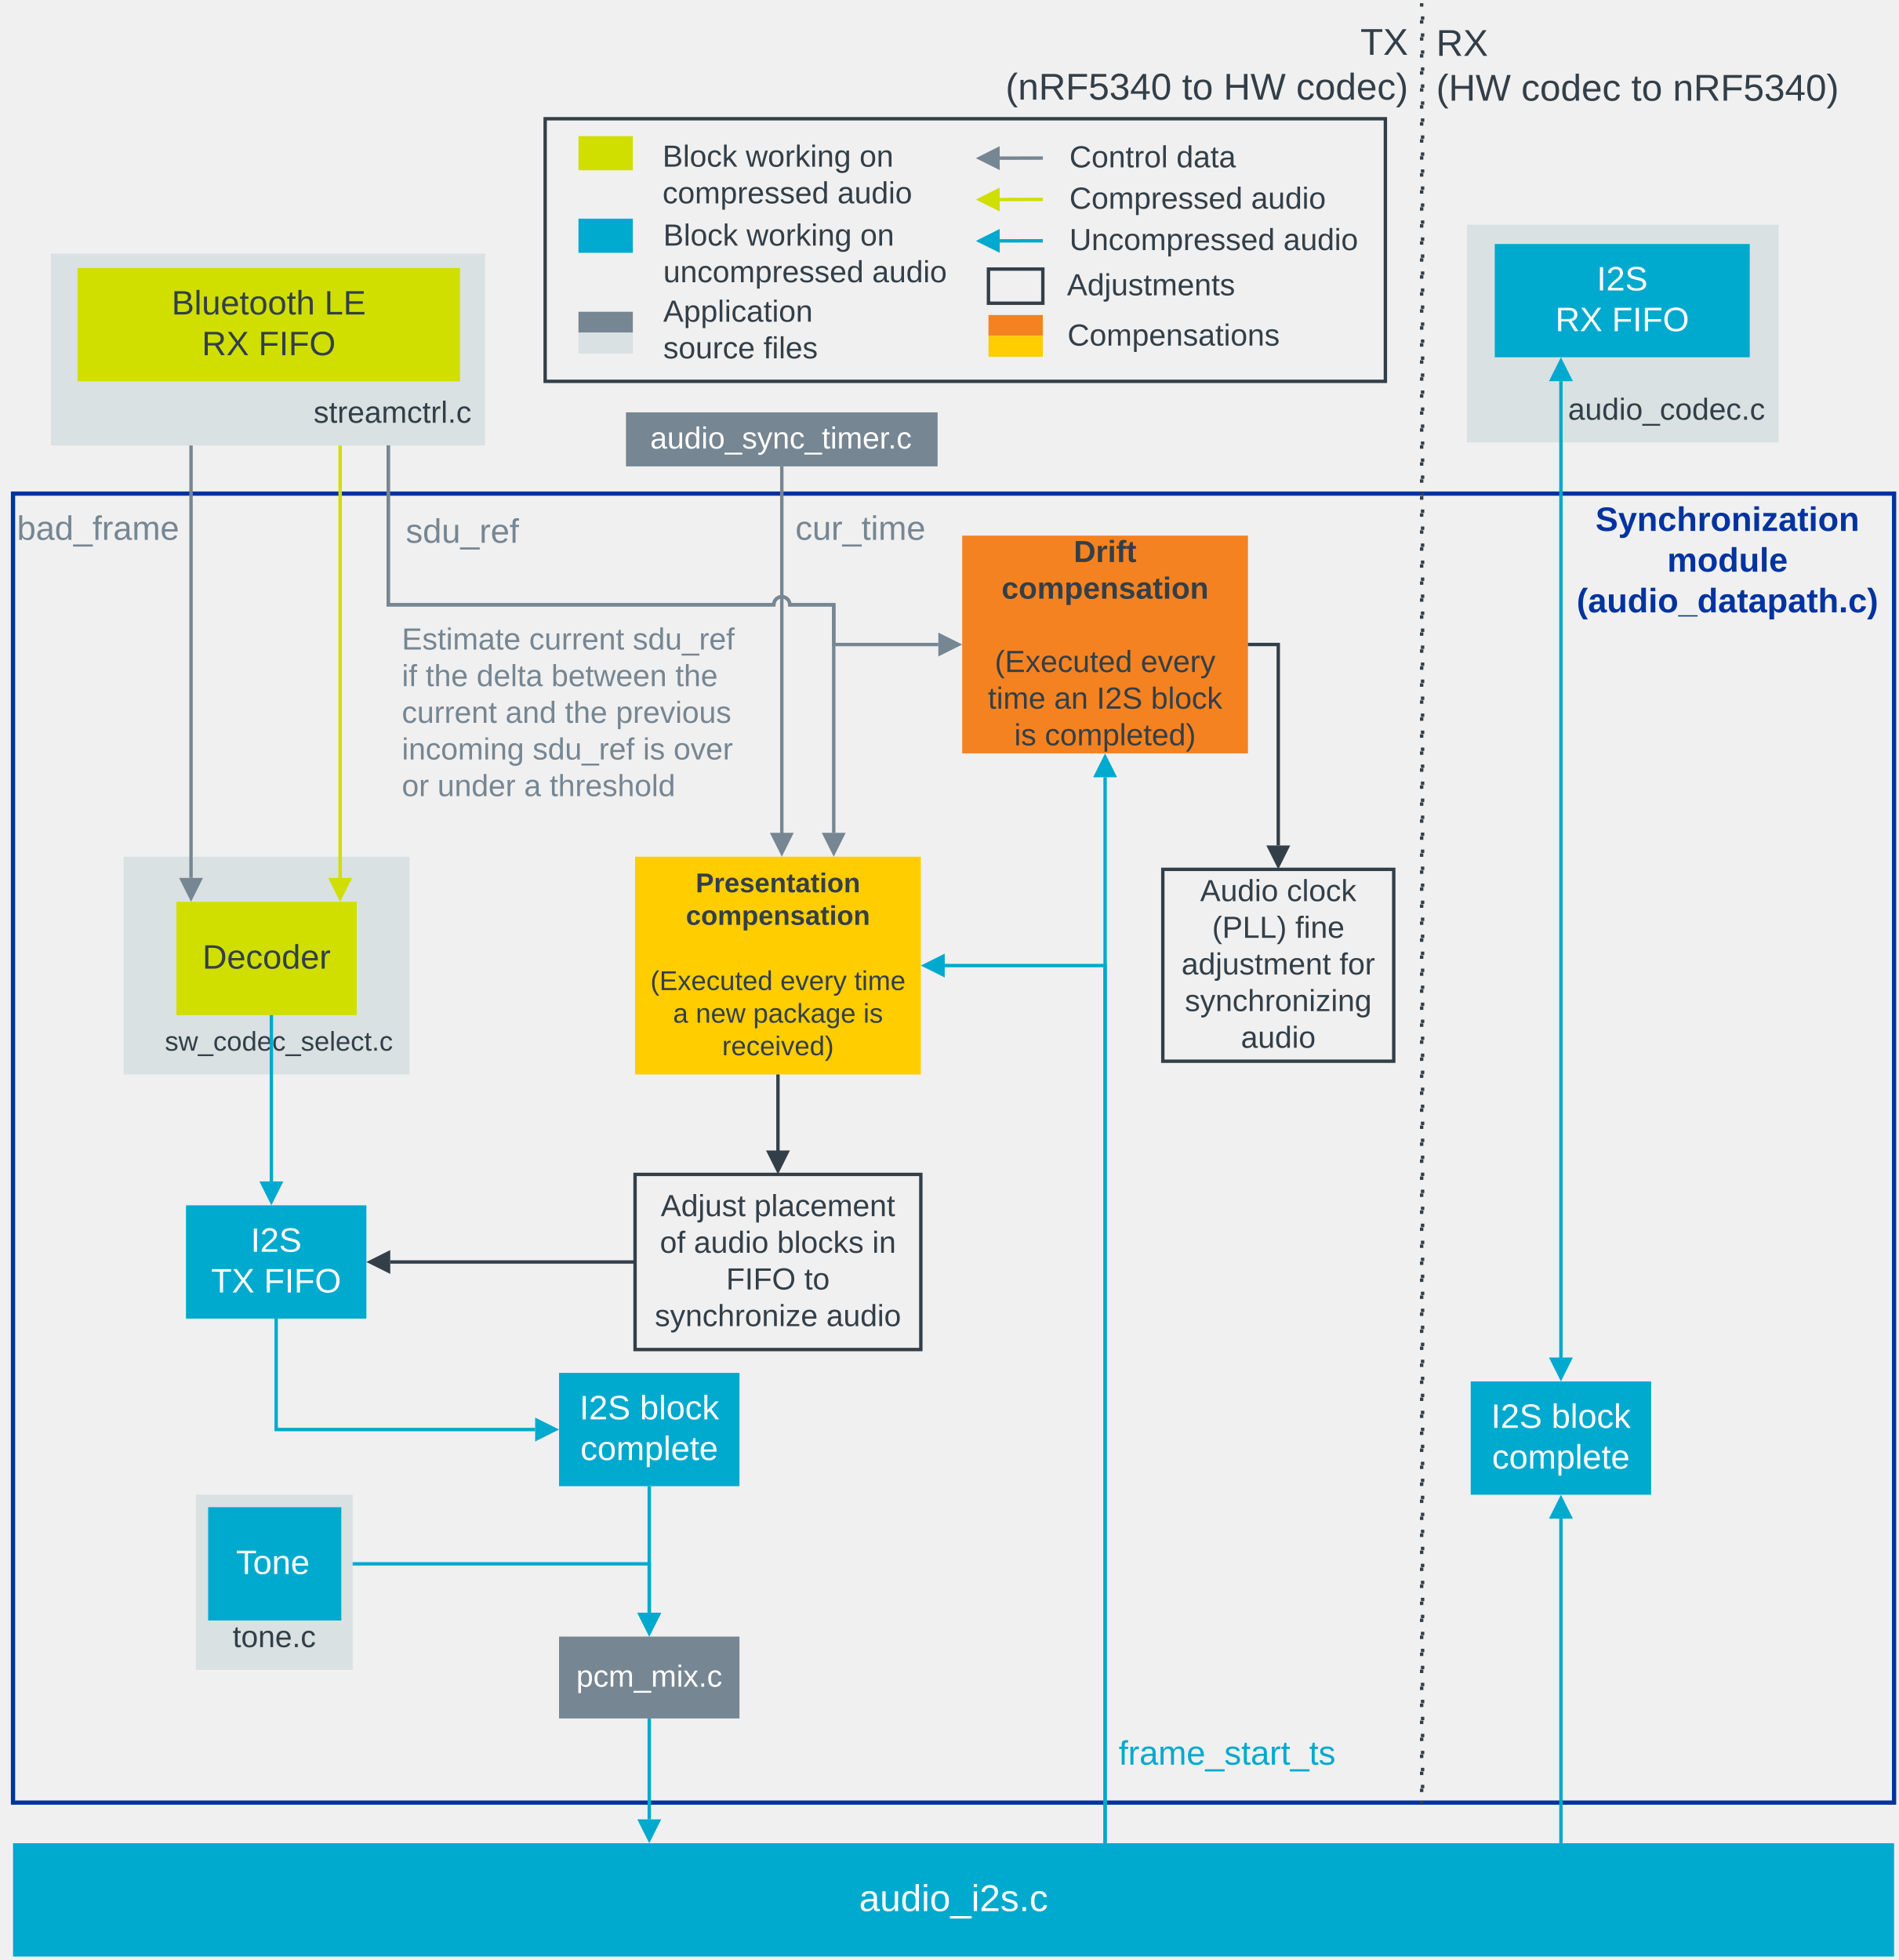
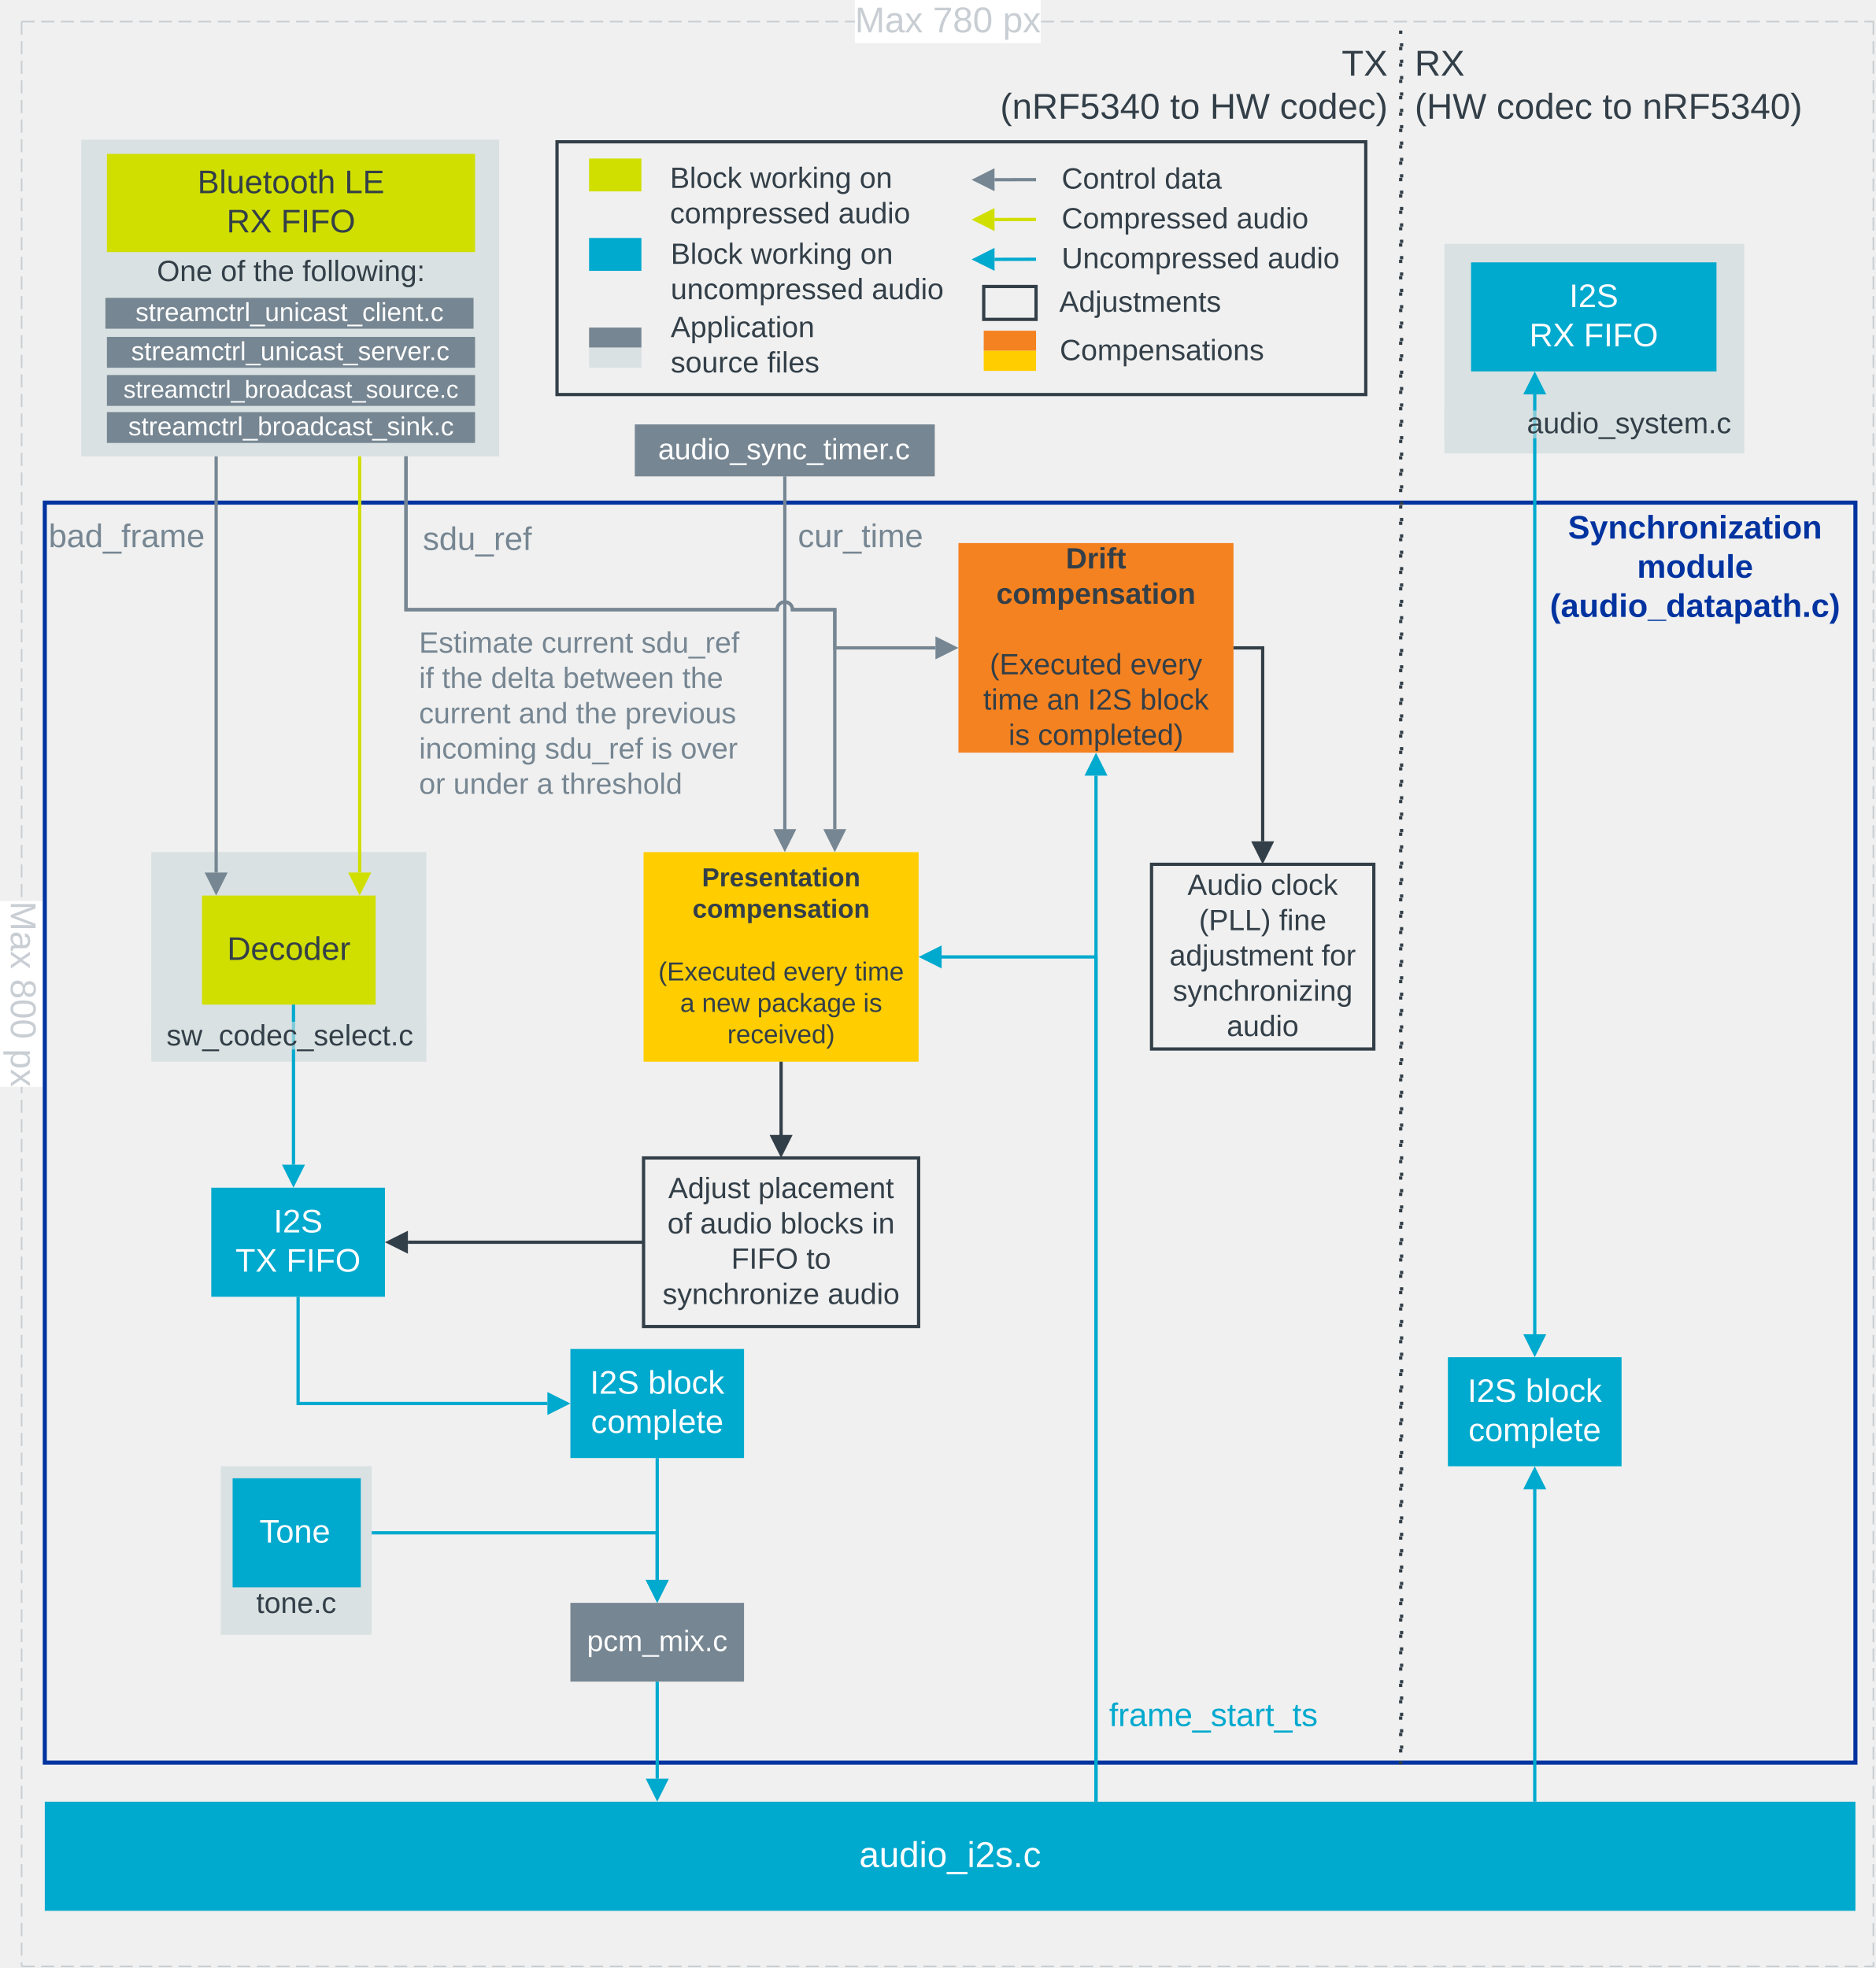
- <svg xmlns="http://www.w3.org/2000/svg" xmlns:xlink="http://www.w3.org/1999/xlink" width="7.767in" height="8.02in" viewBox="0 0 559.258 577.433" xml:space="preserve" color-interpolation-filters="sRGB" class="st38">
+ <svg xmlns="http://www.w3.org/2000/svg" xmlns:xlink="http://www.w3.org/1999/xlink" width="7.973in" height="8.366in" viewBox="0 0 574.029 602.376" xml:space="preserve" color-interpolation-filters="sRGB" class="st43">
  <style type="text/css">
	
		.st1 {fill:#d9e1e2;stroke:none;stroke-width:1}
- 		.st2 {fill:#333f48;font-family:Arial;font-size:0.75em}
- 		.st3 {fill:#00a9ce;stroke:none;stroke-width:1}
- 		.st4 {fill:#ffffff;font-family:Arial;font-size:0.917em}
- 		.st5 {fill:none;stroke:#0033a0;stroke-width:1.25}
- 		.st6 {fill:#ffffff;font-family:Arial;font-size:0.833em}
- 		.st7 {font-size:1em}
- 		.st8 {fill:#768692;stroke:none;stroke-width:1}
- 		.st9 {fill:#ffffff;font-family:Arial;font-size:0.75em}
- 		.st10 {fill:none;stroke:#333f48;stroke-dasharray:0.01,5;stroke-width:1}
- 		.st11 {fill:none;stroke:none;stroke-width:1}
- 		.st12 {fill:#333f48;font-family:Arial;font-size:0.917em}
- 		.st13 {fill:#768692;font-family:Arial;font-size:0.833em}
- 		.st14 {fill:#00a9ce;font-family:Arial;font-size:0.833em}
- 		.st15 {fill:#0033a0;font-family:Arial;font-size:0.833em;font-weight:bold}
- 		.st16 {fill:#d0df00;stroke:none;stroke-width:1}
- 		.st17 {fill:#333f48;font-family:Arial;font-size:0.833em}
- 		.st18 {fill:#ffcd00;stroke:none;stroke-width:1}
- 		.st19 {fill:#333f48;font-family:Arial;font-size:0.667em;font-weight:bold}
- 		.st20 {font-size:1em;font-weight:normal}
- 		.st21 {fill:#f58220;stroke:none;stroke-width:1}
- 		.st22 {fill:#333f48;font-family:Arial;font-size:0.75em;font-weight:bold}
- 		.st23 {marker-end:url(#mrkr4-84);stroke:#00a9ce;stroke-linecap:butt;stroke-width:1}
- 		.st24 {fill:#00a9ce;fill-opacity:1;stroke:#00a9ce;stroke-opacity:1;stroke-width:0.284}
- 		.st25 {marker-start:url(#mrkr4-100);stroke:#00a9ce;stroke-linecap:butt;stroke-width:1}
- 		.st26 {marker-start:url(#mrkr4-116);stroke:#768692;stroke-linecap:butt;stroke-width:1}
- 		.st27 {fill:#768692;fill-opacity:1;stroke:#768692;stroke-opacity:1;stroke-width:0.284}
- 		.st28 {marker-start:url(#mrkr4-122);stroke:#333f48;stroke-linecap:butt;stroke-width:1}
- 		.st29 {fill:#333f48;fill-opacity:1;stroke:#333f48;stroke-opacity:1;stroke-width:0.284}
- 		.st30 {marker-end:url(#mrkr4-128);stroke:#768692;stroke-linecap:butt;stroke-width:1}
- 		.st31 {fill:#768692;font-family:Arial;font-size:0.75em}
- 		.st32 {fill:none;stroke:#333f48;stroke-width:1}
- 		.st33 {marker-end:url(#mrkr4-84);marker-start:url(#mrkr4-100);stroke:#00a9ce;stroke-linecap:butt;stroke-width:1}
- 		.st34 {marker-end:url(#mrkr4-161);stroke:#333f48;stroke-linecap:butt;stroke-width:1}
- 		.st35 {fill:#333f48;font-family:Arial;font-size:0.667em}
- 		.st36 {marker-end:url(#mrkr4-211);stroke:#d0df00;stroke-linecap:butt;stroke-width:1}
- 		.st37 {fill:#d0df00;fill-opacity:1;stroke:#d0df00;stroke-opacity:1;stroke-width:0.284}
- 		.st38 {fill:none;fill-rule:evenodd;font-size:12px;overflow:visible;stroke-linecap:square;stroke-miterlimit:3}
+ 		.st2 {stroke:#c8ced3;stroke-dasharray:4,2;stroke-linecap:butt;stroke-width:0.5}
+ 		.st3 {fill:#ffffff;stroke:none;stroke-linecap:butt;stroke-width:7.2}
+ 		.st4 {fill:#c8ced3;font-family:Arial;font-size:0.917em}
+ 		.st5 {fill:#00a9ce;stroke:none;stroke-width:1}
+ 		.st6 {fill:#ffffff;font-family:Arial;font-size:0.917em}
+ 		.st7 {fill:none;stroke:#0033a0;stroke-width:1.25}
+ 		.st8 {fill:#ffffff;font-family:Arial;font-size:0.833em}
+ 		.st9 {font-size:1em}
+ 		.st10 {fill:#768692;stroke:none;stroke-width:1}
+ 		.st11 {fill:#ffffff;font-family:Arial;font-size:0.75em}
+ 		.st12 {fill:none;stroke:#333f48;stroke-dasharray:0.01,5;stroke-width:1}
+ 		.st13 {fill:none;stroke:none;stroke-width:1}
+ 		.st14 {fill:#333f48;font-family:Arial;font-size:0.917em}
+ 		.st15 {fill:#768692;font-family:Arial;font-size:0.833em}
+ 		.st16 {fill:#00a9ce;font-family:Arial;font-size:0.833em}
+ 		.st17 {fill:#0033a0;font-family:Arial;font-size:0.833em;font-weight:bold}
+ 		.st18 {fill:#d0df00;stroke:none;stroke-width:1}
+ 		.st19 {fill:#333f48;font-family:Arial;font-size:0.833em}
+ 		.st20 {fill:#ffcd00;stroke:none;stroke-width:1}
+ 		.st21 {fill:#333f48;font-family:Arial;font-size:0.667em;font-weight:bold}
+ 		.st22 {font-size:1em;font-weight:normal}
+ 		.st23 {fill:#f58220;stroke:none;stroke-width:1}
+ 		.st24 {fill:#333f48;font-family:Arial;font-size:0.75em;font-weight:bold}
+ 		.st25 {marker-end:url(#mrkr4-98);stroke:#00a9ce;stroke-linecap:butt;stroke-width:1}
+ 		.st26 {fill:#00a9ce;fill-opacity:1;stroke:#00a9ce;stroke-opacity:1;stroke-width:0.284}
+ 		.st27 {marker-start:url(#mrkr4-114);stroke:#00a9ce;stroke-linecap:butt;stroke-width:1}
+ 		.st28 {marker-start:url(#mrkr4-130);stroke:#768692;stroke-linecap:butt;stroke-width:1}
+ 		.st29 {fill:#768692;fill-opacity:1;stroke:#768692;stroke-opacity:1;stroke-width:0.284}
+ 		.st30 {marker-start:url(#mrkr4-136);stroke:#333f48;stroke-linecap:butt;stroke-width:1}
+ 		.st31 {fill:#333f48;fill-opacity:1;stroke:#333f48;stroke-opacity:1;stroke-width:0.284}
+ 		.st32 {marker-end:url(#mrkr4-142);stroke:#768692;stroke-linecap:butt;stroke-width:1}
+ 		.st33 {fill:#768692;font-family:Arial;font-size:0.75em}
+ 		.st34 {fill:none;stroke:#333f48;stroke-width:1}
+ 		.st35 {fill:#333f48;font-family:Arial;font-size:0.75em}
+ 		.st36 {marker-end:url(#mrkr4-98);marker-start:url(#mrkr4-114);stroke:#00a9ce;stroke-linecap:butt;stroke-width:1}
+ 		.st37 {marker-end:url(#mrkr4-175);stroke:#333f48;stroke-linecap:butt;stroke-width:1}
+ 		.st38 {marker-end:url(#mrkr4-222);stroke:#d0df00;stroke-linecap:butt;stroke-width:1}
+ 		.st39 {fill:#d0df00;fill-opacity:1;stroke:#d0df00;stroke-opacity:1;stroke-width:0.284}
+ 		.st40 {fill:#d9e1e2;fill-opacity:0.58;stroke:none;stroke-width:1}
+ 		.st41 {fill:#ffffff;font-family:Arial;font-size:0.667em}
+ 		.st42 {fill:#ffffff;font-family:Arial;font-size:0.625em}
+ 		.st43 {fill:none;fill-rule:evenodd;font-size:12px;overflow:visible;stroke-linecap:square;stroke-miterlimit:3}
	
	</style>
  <defs id="Markers">
    <g id="lend4">
      <path d="M 2 1 L 0 0 L 2 -1 L 2 1 " style="stroke:none" />
    </g>
-     <marker id="mrkr4-84" class="st24" refX="-7.04" orient="auto" markerUnits="strokeWidth" overflow="visible">
+     <marker id="mrkr4-98" class="st26" refX="-7.04" orient="auto" markerUnits="strokeWidth" overflow="visible">
      <use xlink:href="#lend4" transform="scale(-3.52,-3.52) " />
    </marker>
-     <marker id="mrkr4-100" class="st24" refX="6.68" orient="auto" markerUnits="strokeWidth" overflow="visible">
+     <marker id="mrkr4-114" class="st26" refX="6.68" orient="auto" markerUnits="strokeWidth" overflow="visible">
      <use xlink:href="#lend4" transform="scale(3.52) " />
    </marker>
-     <marker id="mrkr4-116" class="st27" refX="6.68" orient="auto" markerUnits="strokeWidth" overflow="visible">
+     <marker id="mrkr4-130" class="st29" refX="6.68" orient="auto" markerUnits="strokeWidth" overflow="visible">
      <use xlink:href="#lend4" transform="scale(3.52) " />
    </marker>
-     <marker id="mrkr4-122" class="st29" refX="6.68" orient="auto" markerUnits="strokeWidth" overflow="visible">
+     <marker id="mrkr4-136" class="st31" refX="6.68" orient="auto" markerUnits="strokeWidth" overflow="visible">
      <use xlink:href="#lend4" transform="scale(3.52) " />
    </marker>
-     <marker id="mrkr4-128" class="st27" refX="-7.04" orient="auto" markerUnits="strokeWidth" overflow="visible">
+     <marker id="mrkr4-142" class="st29" refX="-7.04" orient="auto" markerUnits="strokeWidth" overflow="visible">
      <use xlink:href="#lend4" transform="scale(-3.52,-3.52) " />
    </marker>
-     <marker id="mrkr4-161" class="st29" refX="-7.04" orient="auto" markerUnits="strokeWidth" overflow="visible">
+     <marker id="mrkr4-175" class="st31" refX="-7.04" orient="auto" markerUnits="strokeWidth" overflow="visible">
      <use xlink:href="#lend4" transform="scale(-3.52,-3.52) " />
    </marker>
-     <marker id="mrkr4-211" class="st37" refX="-7.04" orient="auto" markerUnits="strokeWidth" overflow="visible">
+     <marker id="mrkr4-222" class="st39" refX="-7.04" orient="auto" markerUnits="strokeWidth" overflow="visible">
      <use xlink:href="#lend4" transform="scale(-3.52,-3.52) " />
    </marker>
  </defs>
  <g>
-     <g id="shape41-1" transform="translate(432.184,-447.084)">
-       <rect x="0" y="513.281" width="91.808" height="64.153" class="st1" />
-       <text x="29.77" y="570.73" class="st2">audio_codec.c</text>
-     </g>
-     <g id="shape23-4" transform="translate(3.83465,-1)">
-       <rect x="0" y="544.053" width="554.173" height="33.38" class="st3" />
-       <text x="249.26" y="564.04" class="st4">audio_i2s.c</text>
-     </g>
-     <g id="shape25-7" transform="translate(3.83465,-46.3543)">
-       <rect x="0" y="191.762" width="554.173" height="385.671" class="st5" />
-     </g>
-     <g id="shape31-9" transform="translate(440.37,-472.187)">
-       <rect x="0" y="544.053" width="75.118" height="33.38" class="st3" />
-       <text x="30.05" y="557.74" class="st6">I2S <tspan x="17.84" dy="1.2em" class="st7">RX FIFO</tspan>
-       </text>
-     </g>
-     <g id="shape32-13" transform="translate(184.419,-440.042)">
-       <rect x="0" y="561.514" width="91.808" height="15.919" class="st8" />
-       <text x="7.14" y="572.17" class="st9">audio_sync_timer.c</text>
-     </g>
-     <g id="shape33-16" transform="translate(418.827,-46.3543)">
-       <path d="M0 577.43 L0.28 577.43 L0.28 47.35 L0 47.35 L0 577.43 Z" class="st10" />
-     </g>
-     <g id="shape34-18" transform="translate(419.11,-541)">
-       <rect x="0" y="544.053" width="127.877" height="33.38" class="st11" />
-       <text x="4" y="557.44" class="st12">RX <tspan x="4" dy="1.2em" class="st7">(HW codec to nRF5340)</tspan>
-       </text>
-     </g>
-     <g id="shape36-22" transform="translate(290.95,-539.583)">
-       <rect x="0" y="540.583" width="127.877" height="36.85" class="st11" />
-       <text x="109.82" y="555.71" class="st12">TX <tspan x="5.28" dy="1.2em" class="st7">(nRF5340 to HW codec)</tspan>
-       </text>
-     </g>
-     <g id="shape58-26" transform="translate(1,-410.765)">
-       <rect x="0" y="556.173" width="56.693" height="21.26" class="st11" />
-       <text x="4" y="569.8" class="st13">bad_frame</text>
-     </g>
-     <g id="shape65-29" transform="translate(114.386,-409.898)">
-       <rect x="0" y="556.173" width="42.52" height="21.26" class="st11" />
-       <text x="5.16" y="569.8" class="st13">sdu_ref</text>
-     </g>
-     <g id="shape76-32" transform="translate(230.323,-410.765)">
-       <rect x="0" y="556.173" width="53.15" height="21.26" class="st11" />
-       <text x="4" y="569.8" class="st13">cur_time</text>
-     </g>
-     <g id="shape79-35" transform="translate(325.567,-52.0236)">
-       <rect x="0" y="560.425" width="76.961" height="17.008" class="st11" />
-       <text x="4" y="571.93" class="st14">frame_start_ts</text>
-     </g>
-     <g id="shape84-38" transform="translate(459.858,-393.598)">
-       <rect x="0" y="540.583" width="98.15" height="36.85" class="st11" />
-       <text x="10.18" y="550.01" class="st15">Synchronization <tspan x="31.3" dy="1.2em" class="st7">module </tspan>
-         <tspan x="4.63" dy="1.2em" class="st7">(audio_datapath.c)</tspan>
-       </text>
-     </g>
-     <g id="shape102-43" transform="translate(15.0144,-446.198)">
-       <rect x="0" y="520.903" width="127.877" height="56.53" class="st1" />
-       <text x="77.37" y="570.73" class="st2">streamctrl.c</text>
-     </g>
-     <g id="shape103-46" transform="translate(22.8439,-465.1)">
-       <rect x="0" y="544.053" width="112.677" height="33.38" class="st16" />
-       <text x="27.71" y="557.74" class="st17">Bluetooth LE <tspan x="36.62" dy="1.2em" class="st7">RX FIFO</tspan>
-       </text>
-     </g>
-     <g id="shape107-50" transform="translate(54.7874,-188.949)">
-       <rect x="0" y="544.053" width="53.15" height="33.38" class="st3" />
-       <text x="19.07" y="557.74" class="st6">I2S <tspan x="7.41" dy="1.2em" class="st7">T</tspan>X FIFO</text>
-     </g>
-     <g id="shape108-54" transform="translate(164.701,-139.581)">
-       <rect x="0" y="544.053" width="53.15" height="33.38" class="st3" />
-       <text x="6.01" y="557.74" class="st6">I2S block <tspan x="6.29" dy="1.2em" class="st7">complete</tspan>
-       </text>
-     </g>
-     <g id="shape110-58" transform="translate(164.701,-71.1485)">
-       <rect x="0" y="553.321" width="53.15" height="24.113" class="st8" />
-       <text x="5.07" y="568.08" class="st9">pcm_mix.c</text>
-     </g>
-     <g id="shape112-61" transform="translate(187.094,-260.892)">
-       <rect x="0" y="513.281" width="84.189" height="64.153" class="st18" />
-       <text x="17.87" y="523.76" class="st19">Presentation <tspan x="14.98" dy="1.2em" class="st7">compensation  </tspan>
-         <tspan x="4.52" dy="2.4em" class="st20">(Executed every time </tspan>
-         <tspan x="11.19" dy="1.2em" class="st20">a new package is </tspan>
-         <tspan x="25.64" dy="1.2em" class="st20">received)</tspan>
-       </text>
-     </g>
-     <g id="shape113-68" transform="translate(283.472,-355.489)">
-       <rect x="0" y="513.281" width="84.189" height="64.153" class="st21" />
-       <text x="32.85" y="521.06" class="st22">Drift <tspan x="11.59" dy="1.2em" class="st7">compensation  </tspan>
-         <tspan x="9.58" dy="2.4em" class="st20">(Executed every </tspan>
-         <tspan x="7.58" dy="1.2em" class="st20">time an I2S block </tspan>
-         <tspan x="15.33" dy="1.2em" class="st20">is completed)</tspan>
-       </text>
-     </g>
-     <g id="shape118-75" transform="translate(433.283,-137.063)">
-       <rect x="0" y="544.053" width="53.15" height="33.38" class="st3" />
-       <text x="6.01" y="557.74" class="st6">I2S block <tspan x="6.29" dy="1.2em" class="st7">complete</tspan>
-       </text>
-     </g>
-     <g id="shape126-79" transform="translate(81.3622,-188.949)">
-       <path d="M0 577.43 L0 610.11 L76.3 610.11" class="st23" />
-     </g>
-     <g id="shape127-85" transform="translate(184.189,-139.581)">
-       <path d="M7.09 577.43 L7.09 614.71" class="st23" />
-     </g>
-     <g id="shape129-90" transform="translate(100.553,-116.698)">
-       <path d="M0 577.43 L90.72 577.43 L90.72 591.83" class="st23" />
-     </g>
-     <g id="shape131-95" transform="translate(452.772,-137.063)">
-       <path d="M7.09 584.11 L7.09 584.47 L7.09 680.12" class="st25" />
-     </g>
-     <g id="shape132-101" transform="translate(318.48,-34.3804)">
-       <path d="M7.09 577.43 L7.09 263.36" class="st23" />
-     </g>
-     <g id="shape133-106" transform="translate(271.283,-292.969)">
-       <path d="M6.68 577.43 L7.04 577.43 L54.28 577.43 L54.28 836.02" class="st25" />
-     </g>
-     <g id="shape134-111" transform="translate(223.236,-325.045)">
-       <path d="M7.09 570.75 L7.09 570.39 L7.09 462.44" class="st26" />
-     </g>
-     <g id="shape136-117" transform="translate(222.102,-231.44)">
-       <path d="M7.09 570.75 L7.09 570.39 L7.09 547.98" class="st28" />
-     </g>
-     <g id="shape137-123" transform="translate(114.386,-446.198)">
-       <path d="M0 577.43 L0 624.36 L113.57 624.36 A2.362 2.362 0 0 1 118.3 624.36 L131.24 624.36 L131.24 636.07 L162.05 636.07" class="st30" />
-     </g>
-     <g id="shape140-129" transform="translate(114.386,-335.115)">
-       <rect x="0" y="513.281" width="112.677" height="64.153" class="st11" />
-       <text x="4" y="526.46" class="st31">Estimate current sdu_ref <tspan x="4" dy="1.2em" class="st7">if the delta between the </tspan>
-         <tspan x="4" dy="1.2em" class="st7">current and the previous </tspan>
-         <tspan x="4" dy="1.2em" class="st7">incoming sdu_ref is over </tspan>
-         <tspan x="4" dy="1.2em" class="st7">or under a threshold</tspan>
-       </text>
-     </g>
-     <g id="shape142-136" transform="translate(187.094,-179.839)">
-       <rect x="0" y="525.832" width="84.189" height="51.601" class="st32" />
-       <text x="7.58" y="538.13" class="st2">Adjust placement <tspan x="7.32" dy="1.2em" class="st7">of audio blocks in </tspan>
-         <tspan x="26.84" dy="1.2em" class="st7">FIFO to </tspan>
-         <tspan x="5.82" dy="1.2em" class="st7">synchronize audio</tspan>
-       </text>
-     </g>
-     <g id="shape143-142" transform="translate(452.772,-170.443)">
-       <path d="M7.09 570.75 L7.09 570.39 L7.09 282.73" class="st33" />
-     </g>
-     <g id="shape144-149" transform="translate(342.575,-264.785)">
-       <rect x="0" y="520.903" width="68.031" height="56.53" class="st32" />
-       <text x="11" y="530.27" class="st2">Audio clock <tspan x="14.51" dy="1.2em" class="st7">(PLL) fine </tspan>
-         <tspan x="5.5" dy="1.2em" class="st7">adjustment for </tspan>
-         <tspan x="6.5" dy="1.2em" class="st7">synchronizing </tspan>
-         <tspan x="23.01" dy="1.2em" class="st7">audio</tspan>
-       </text>
-     </g>
-     <g id="shape145-156" transform="translate(187.094,-198.553)">
-       <path d="M0 570.35 L-72.12 570.35" class="st34" />
-     </g>
-     <g id="shape146-162" transform="translate(365.039,-387.565)">
-       <path d="M2.62 577.43 L11.55 577.43 L11.55 636.64" class="st34" />
-     </g>
-     <g id="shape147-167" transform="translate(184.189,-71.1485)">
-       <path d="M7.09 577.43 L7.09 607.16" class="st23" />
-     </g>
-     <g id="group169-172" transform="translate(57.6929,-85.4619)">
-       <g id="shape111-173">
-         <rect x="0" y="525.832" width="46.205" height="51.601" class="st1" />
-         <text x="10.84" y="570.73" class="st2">tone.c</text>
-       </g>
-       <g id="shape109-176" transform="translate(3.62835,-14.5462)">
-         <rect x="0" y="544.053" width="39.231" height="33.38" class="st3" />
-         <text x="8.22" y="563.74" class="st6">Tone</text>
-       </g>
-     </g>
-     <g id="group172-179" transform="translate(36.4331,-260.892)">
-       <g id="shape105-180">
-         <rect x="0" y="513.281" width="84.189" height="64.153" class="st1" />
-       </g>
-       <g id="shape104-182" transform="translate(15.5197,-17.4799)">
-         <rect x="0" y="544.053" width="53.15" height="33.38" class="st16" />
-         <text x="7.68" y="563.74" class="st17">Decoder</text>
-       </g>
-       <g id="shape123-185" transform="translate(7.22834,0)">
-         <rect x="0" y="559.953" width="76.961" height="17.48" class="st11" />
-         <text x="4.91" y="570.43" class="st35">sw_codec_select.c</text>
-       </g>
-     </g>
-     <g id="shape121-188" transform="translate(72.8583,-278.372)">
-       <path d="M7.09 577.43 L7.09 626.44" class="st23" />
-     </g>
-     <g id="group180-193" transform="translate(160.608,-465.1)">
-       <g id="shape148-194">
-         <rect x="0" y="500.065" width="247.533" height="77.368" class="st32" />
-       </g>
-       <g id="shape149-196" transform="translate(9.8103,-62.1805)">
-         <rect x="0" y="567.372" width="16.019" height="10.061" class="st16" />
-       </g>
-       <g id="shape150-198" transform="translate(146.62,-72.8551)">
-         <path d="M0 584.5 L-12.71 584.53" class="st30" />
-       </g>
-       <g id="shape151-203" transform="translate(150.455,-60.7159)">
-         <rect x="0" y="567.372" width="71.566" height="10.061" class="st11" />
-         <text x="4" y="575.1" class="st2">Control data</text>
-       </g>
-       <g id="shape152-206" transform="translate(146.62,-60.6661)">
-         <path d="M0 584.5 L-12.71 584.53" class="st36" />
-       </g>
-       <g id="shape153-212" transform="translate(150.455,-48.5269)">
-         <rect x="0" y="567.372" width="97.078" height="10.061" class="st11" />
-         <text x="4" y="575.1" class="st2">Compressed audio</text>
-       </g>
-       <g id="shape154-215" transform="translate(146.62,-48.4772)">
-         <path d="M0 584.5 L-12.71 584.53" class="st23" />
-       </g>
-       <g id="shape155-220" transform="translate(150.455,-36.3379)">
-         <rect x="0" y="567.372" width="97.078" height="10.061" class="st11" />
-         <text x="4" y="575.1" class="st2">Uncompressed audio</text>
-       </g>
-       <g id="shape156-223" transform="translate(9.8103,-37.8674)">
-         <rect x="0" y="567.372" width="16.019" height="10.061" class="st3" />
-       </g>
-       <g id="shape157-225" transform="translate(30.5818,-49.9125)">
-         <rect x="0" y="556.173" width="97.078" height="21.26" class="st11" />
-         <text x="4" y="564.1" class="st2">Block working on <tspan x="4" dy="1.2em" class="st7">compressed audio</tspan>
+     <g id="shape41-1" transform="translate(442.036,-463.592)">
+       <rect x="0" y="538.223" width="91.808" height="64.153" class="st1" />
+     </g>
+     <g id="shape1-3" transform="translate(608.976,6.60004) rotate(90)">
+       <path d="M0 602.38 L595.28 602.38" class="st2" />
+       <rect x="269.206" y="595.776" width="56.864" height="13.2" class="st3" />
+       <text x="269.21" y="605.68" class="st4">Max 800 px</text>
+     </g>
+     <g id="shape2-8" transform="translate(6.60004,-595.776)">
+       <path d="M0 602.38 L566.93 602.38" class="st2" />
+       <rect x="255.033" y="595.776" width="56.864" height="13.2" class="st3" />
+       <text x="255.03" y="605.68" class="st4">Max 780 px</text>
+     </g>
+     <g id="shape3-13" transform="translate(1175.74,6.60006) rotate(90)">
+       <path d="M0 602.38 L595.28 602.38" class="st2" />
+     </g>
+     <g id="shape4-16" transform="translate(6.60004,-0.500009)">
+       <path d="M0 602.38 L566.93 602.38" class="st2" />
+     </g>
+     <g id="shape23-19" transform="translate(13.6866,-17.5079)">
+       <rect x="0" y="568.995" width="554.173" height="33.38" class="st5" />
+       <text x="249.26" y="588.99" class="st6">audio_i2s.c</text>
+     </g>
+     <g id="shape25-22" transform="translate(13.6866,-62.8622)">
+       <rect x="0" y="216.705" width="554.173" height="385.671" class="st7" />
+     </g>
+     <g id="shape31-24" transform="translate(450.222,-488.694)">
+       <rect x="0" y="568.995" width="75.118" height="33.38" class="st5" />
+       <text x="30.05" y="582.69" class="st8">I2S <tspan x="17.84" dy="1.2em" class="st9">RX FIFO</tspan>
+       </text>
+     </g>
+     <g id="shape32-28" transform="translate(194.271,-456.55)">
+       <rect x="0" y="586.457" width="91.808" height="15.919" class="st10" />
+       <text x="7.14" y="597.12" class="st11">audio_sync_timer.c</text>
+     </g>
+     <g id="shape33-31" transform="translate(428.679,-62.8622)">
+       <path d="M0 602.38 L0.28 602.38 L0.28 72.3 L0 72.3 L0 602.38 Z" class="st12" />
+     </g>
+     <g id="shape34-33" transform="translate(428.962,-557.508)">
+       <rect x="0" y="565.525" width="127.877" height="36.85" class="st13" />
+       <text x="4" y="580.65" class="st14">RX <tspan x="4" dy="1.2em" class="st9">(HW codec to nRF5340)</tspan>
+       </text>
+     </g>
+     <g id="shape36-37" transform="translate(300.802,-556.091)">
+       <rect x="0" y="562.691" width="127.877" height="39.685" class="st13" />
+       <text x="109.82" y="579.23" class="st14">TX <tspan x="5.28" dy="1.2em" class="st9">(nRF5340 to HW codec)</tspan>
+       </text>
+     </g>
+     <g id="shape58-41" transform="translate(10.852,-427.273)">
+       <rect x="0" y="581.116" width="56.693" height="21.26" class="st13" />
+       <text x="4" y="594.75" class="st15">bad_frame</text>
+     </g>
+     <g id="shape65-44" transform="translate(124.238,-426.406)">
+       <rect x="0" y="581.116" width="42.52" height="21.26" class="st13" />
+       <text x="5.16" y="594.75" class="st15">sdu_ref</text>
+     </g>
+     <g id="shape76-47" transform="translate(240.175,-427.273)">
+       <rect x="0" y="581.116" width="53.15" height="21.26" class="st13" />
+       <text x="4" y="594.75" class="st15">cur_time</text>
+     </g>
+     <g id="shape79-50" transform="translate(335.419,-68.5315)">
+       <rect x="0" y="585.368" width="76.961" height="17.008" class="st13" />
+       <text x="4" y="596.87" class="st16">frame_start_ts</text>
+     </g>
+     <g id="shape84-53" transform="translate(469.71,-410.106)">
+       <rect x="0" y="565.525" width="98.15" height="36.85" class="st13" />
+       <text x="10.18" y="574.95" class="st17">Synchronization <tspan x="31.3" dy="1.2em" class="st9">module </tspan>
+         <tspan x="4.63" dy="1.2em" class="st9">(audio_datapath.c)</tspan>
+       </text>
+     </g>
+     <g id="shape102-58" transform="translate(24.8664,-462.706)">
+       <rect x="0" y="505.448" width="127.877" height="96.928" class="st1" />
+     </g>
+     <g id="shape103-60" transform="translate(32.6959,-525.219)">
+       <rect x="0" y="572.328" width="112.677" height="30.047" class="st18" />
+       <text x="27.71" y="584.35" class="st19">Bluetooth LE <tspan x="36.62" dy="1.2em" class="st9">RX FIFO</tspan>
+       </text>
+     </g>
+     <g id="shape107-64" transform="translate(64.6394,-205.457)">
+       <rect x="0" y="568.995" width="53.15" height="33.38" class="st5" />
+       <text x="19.07" y="582.69" class="st8">I2S <tspan x="7.41" dy="1.2em" class="st9">T</tspan>X FIFO</text>
+     </g>
+     <g id="shape108-68" transform="translate(174.553,-156.089)">
+       <rect x="0" y="568.995" width="53.15" height="33.38" class="st5" />
+       <text x="6.01" y="582.69" class="st8">I2S block <tspan x="6.29" dy="1.2em" class="st9">complete</tspan>
+       </text>
+     </g>
+     <g id="shape110-72" transform="translate(174.553,-87.6563)">
+       <rect x="0" y="578.263" width="53.15" height="24.113" class="st10" />
+       <text x="5.07" y="593.02" class="st11">pcm_mix.c</text>
+     </g>
+     <g id="shape112-75" transform="translate(196.946,-277.4)">
+       <rect x="0" y="538.223" width="84.189" height="64.153" class="st20" />
+       <text x="17.87" y="548.7" class="st21">Presentation <tspan x="14.98" dy="1.2em" class="st9">compensation  </tspan>
+         <tspan x="4.52" dy="2.4em" class="st22">(Executed every time </tspan>
+         <tspan x="11.19" dy="1.2em" class="st22">a new package is </tspan>
+         <tspan x="25.64" dy="1.2em" class="st22">received)</tspan>
+       </text>
+     </g>
+     <g id="shape113-82" transform="translate(293.324,-371.997)">
+       <rect x="0" y="538.223" width="84.189" height="64.153" class="st23" />
+       <text x="32.85" y="546" class="st24">Drift <tspan x="11.59" dy="1.2em" class="st9">compensation  </tspan>
+         <tspan x="9.58" dy="2.4em" class="st22">(Executed every </tspan>
+         <tspan x="7.58" dy="1.2em" class="st22">time an I2S block </tspan>
+         <tspan x="15.33" dy="1.2em" class="st22">is completed)</tspan>
+       </text>
+     </g>
+     <g id="shape118-89" transform="translate(443.135,-153.571)">
+       <rect x="0" y="568.995" width="53.15" height="33.38" class="st5" />
+       <text x="6.01" y="582.69" class="st8">I2S block <tspan x="6.29" dy="1.2em" class="st9">complete</tspan>
+       </text>
+     </g>
+     <g id="shape126-93" transform="translate(91.2142,-205.457)">
+       <path d="M0 602.38 L0 635.05 L76.3 635.05" class="st25" />
+     </g>
+     <g id="shape127-99" transform="translate(194.041,-156.089)">
+       <path d="M7.09 602.38 L7.09 639.66" class="st25" />
+     </g>
+     <g id="shape129-104" transform="translate(110.405,-133.206)">
+       <path d="M0 602.38 L90.72 602.38 L90.72 616.77" class="st25" />
+     </g>
+     <g id="shape131-109" transform="translate(462.624,-153.571)">
+       <path d="M7.09 609.06 L7.09 609.42 L7.09 705.06" class="st27" />
+     </g>
+     <g id="shape132-115" transform="translate(328.332,-50.8883)">
+       <path d="M7.09 602.38 L7.09 288.31" class="st25" />
+     </g>
+     <g id="shape133-120" transform="translate(281.135,-309.476)">
+       <path d="M6.68 602.38 L7.04 602.38 L54.28 602.38 L54.28 860.96" class="st27" />
+     </g>
+     <g id="shape134-125" transform="translate(233.088,-341.553)">
+       <path d="M7.09 595.7 L7.09 595.34 L7.09 487.38" class="st28" />
+     </g>
+     <g id="shape136-131" transform="translate(231.954,-247.948)">
+       <path d="M7.09 595.7 L7.09 595.34 L7.09 572.92" class="st30" />
+     </g>
+     <g id="shape137-137" transform="translate(124.238,-462.706)">
+       <path d="M0 602.38 L0 649.31 L113.57 649.31 A2.362 2.362 0 0 1 118.3 649.31 L131.24 649.31 L131.24 661.01 L162.05 661.01" class="st32" />
+     </g>
+     <g id="shape140-143" transform="translate(124.238,-351.623)">
+       <rect x="0" y="538.223" width="112.677" height="64.153" class="st13" />
+       <text x="4" y="551.4" class="st33">Estimate current sdu_ref <tspan x="4" dy="1.2em" class="st9">if the delta between the </tspan>
+         <tspan x="4" dy="1.2em" class="st9">current and the previous </tspan>
+         <tspan x="4" dy="1.2em" class="st9">incoming sdu_ref is over </tspan>
+         <tspan x="4" dy="1.2em" class="st9">or under a threshold</tspan>
+       </text>
+     </g>
+     <g id="shape142-150" transform="translate(196.946,-196.346)">
+       <rect x="0" y="550.775" width="84.189" height="51.601" class="st34" />
+       <text x="7.58" y="563.08" class="st35">Adjust placement <tspan x="7.32" dy="1.2em" class="st9">of audio blocks in </tspan>
+         <tspan x="26.84" dy="1.2em" class="st9">FIFO to </tspan>
+         <tspan x="5.82" dy="1.2em" class="st9">synchronize audio</tspan>
+       </text>
+     </g>
+     <g id="shape143-156" transform="translate(462.624,-186.951)">
+       <path d="M7.09 595.7 L7.09 595.34 L7.09 307.67" class="st36" />
+     </g>
+     <g id="shape144-163" transform="translate(352.427,-281.293)">
+       <rect x="0" y="545.846" width="68.031" height="56.53" class="st34" />
+       <text x="11" y="555.21" class="st35">Audio clock <tspan x="14.51" dy="1.2em" class="st9">(PLL) fine </tspan>
+         <tspan x="5.5" dy="1.2em" class="st9">adjustment for </tspan>
+         <tspan x="6.5" dy="1.2em" class="st9">synchronizing </tspan>
+         <tspan x="23.01" dy="1.2em" class="st9">audio</tspan>
+       </text>
+     </g>
+     <g id="shape145-170" transform="translate(196.946,-215.06)">
+       <path d="M0 595.29 L-72.12 595.29" class="st37" />
+     </g>
+     <g id="shape146-176" transform="translate(374.891,-404.073)">
+       <path d="M2.62 602.38 L11.55 602.38 L11.55 661.59" class="st37" />
+     </g>
+     <g id="shape147-181" transform="translate(194.041,-87.6563)">
+       <path d="M7.09 602.38 L7.09 632.1" class="st25" />
+     </g>
+     <g id="group169-186" transform="translate(67.5449,-101.97)">
+       <g id="shape111-187">
+         <rect x="0" y="550.775" width="46.205" height="51.601" class="st1" />
+         <text x="10.84" y="595.68" class="st35">tone.c</text>
+       </g>
+       <g id="shape109-190" transform="translate(3.62835,-14.5462)">
+         <rect x="0" y="568.995" width="39.231" height="33.38" class="st5" />
+         <text x="8.22" y="588.69" class="st8">Tone</text>
+       </g>
+     </g>
+     <g id="group172-193" transform="translate(46.2851,-277.4)">
+       <g id="shape105-194">
+         <rect x="0" y="538.223" width="84.189" height="64.153" class="st1" />
+       </g>
+       <g id="shape104-196" transform="translate(15.5197,-17.4799)">
+         <rect x="0" y="568.995" width="53.15" height="33.38" class="st18" />
+         <text x="7.68" y="588.69" class="st19">Decoder</text>
+       </g>
+     </g>
+     <g id="shape121-199" transform="translate(82.7103,-294.88)">
+       <path d="M7.09 602.38 L7.09 651.38" class="st25" />
+     </g>
+     <g id="group180-204" transform="translate(170.46,-481.608)">
+       <g id="shape148-205">
+         <rect x="0" y="525.007" width="247.533" height="77.368" class="st34" />
+       </g>
+       <g id="shape149-207" transform="translate(9.8103,-62.1805)">
+         <rect x="0" y="592.315" width="16.019" height="10.061" class="st18" />
+       </g>
+       <g id="shape150-209" transform="translate(146.62,-72.8551)">
+         <path d="M0 609.44 L-12.71 609.47" class="st32" />
+       </g>
+       <g id="shape151-214" transform="translate(150.455,-60.7159)">
+         <rect x="0" y="592.315" width="71.566" height="10.061" class="st13" />
+         <text x="4" y="600.05" class="st35">Control data</text>
+       </g>
+       <g id="shape152-217" transform="translate(146.62,-60.6661)">
+         <path d="M0 609.44 L-12.71 609.47" class="st38" />
+       </g>
+       <g id="shape153-223" transform="translate(150.455,-48.5269)">
+         <rect x="0" y="592.315" width="97.078" height="10.061" class="st13" />
+         <text x="4" y="600.05" class="st35">Compressed audio</text>
+       </g>
+       <g id="shape154-226" transform="translate(146.62,-48.4772)">
+         <path d="M0 609.44 L-12.71 609.47" class="st25" />
+       </g>
+       <g id="shape155-231" transform="translate(150.455,-36.3379)">
+         <rect x="0" y="592.315" width="97.078" height="10.061" class="st13" />
+         <text x="4" y="600.05" class="st35">Uncompressed audio</text>
+       </g>
+       <g id="shape156-234" transform="translate(9.8103,-37.8674)">
+         <rect x="0" y="592.315" width="16.019" height="10.061" class="st5" />
+       </g>
+       <g id="shape157-236" transform="translate(30.5818,-49.9125)">
+         <rect x="0" y="581.116" width="97.078" height="21.26" class="st13" />
+         <text x="4" y="589.05" class="st35">Block working on <tspan x="4" dy="1.2em" class="st9">compressed audio</tspan>
        </text>
      </g>
-       <g id="shape158-229" transform="translate(30.7987,-26.6684)">
-         <rect x="0" y="556.173" width="97.078" height="21.26" class="st11" />
-         <text x="4" y="564.1" class="st2">Block working on <tspan x="4" dy="1.2em" class="st7">uncompressed audio</tspan>
+       <g id="shape158-240" transform="translate(30.7987,-26.6684)">
+         <rect x="0" y="581.116" width="97.078" height="21.26" class="st13" />
+         <text x="4" y="589.05" class="st35">Block working on <tspan x="4" dy="1.2em" class="st9">uncompressed audio</tspan>
        </text>
      </g>
-       <g id="shape165-233" transform="translate(30.7987,-2.81661)">
-         <rect x="0" y="553.321" width="97.078" height="24.113" class="st11" />
-         <text x="4" y="562.68" class="st2">Application <tspan x="4" dy="1.2em" class="st7">source files</tspan>
+       <g id="shape165-244" transform="translate(30.7987,-2.81661)">
+         <rect x="0" y="578.263" width="97.078" height="24.113" class="st13" />
+         <text x="4" y="587.62" class="st35">Application <tspan x="4" dy="1.2em" class="st9">source files</tspan>
        </text>
      </g>
-       <g id="shape166-237" transform="translate(9.81029,-14.3497)">
-         <rect x="0" y="571.286" width="16.019" height="6.147" class="st8" />
-       </g>
-       <g id="shape167-239" transform="translate(9.81029,-8.20295)">
-         <rect x="0" y="571.286" width="16.019" height="6.147" class="st1" />
-       </g>
-       <g id="shape173-241" transform="translate(130.6,-23.0151)">
-         <rect x="0" y="567.372" width="16.019" height="10.061" class="st32" />
-       </g>
-       <g id="shape174-243" transform="translate(149.738,-23.0151)">
-         <rect x="0" y="567.372" width="97.078" height="10.061" class="st11" />
-         <text x="4" y="575.1" class="st2">Adjustments</text>
-       </g>
-       <g id="shape177-246" transform="translate(130.6,-13.3948)">
-         <rect x="0" y="571.286" width="16.019" height="6.147" class="st21" />
-       </g>
-       <g id="shape178-248" transform="translate(130.6,-7.24803)">
-         <rect x="0" y="571.286" width="16.019" height="6.147" class="st18" />
-       </g>
-       <g id="shape179-250" transform="translate(149.876,-8.20295)">
-         <rect x="0" y="567.372" width="97.078" height="10.061" class="st11" />
-         <text x="4" y="575.1" class="st2">Compensations</text>
-       </g>
-     </g>
-     <g id="shape119-253" transform="translate(49.189,-446.198)">
-       <path d="M7.09 577.43 L7.09 704.84" class="st30" />
-     </g>
-     <g id="shape120-258" transform="translate(107.299,-446.198)">
-       <path d="M-7.09 577.43 L-7.09 704.84" class="st36" />
-     </g>
-     <g id="shape182-263" transform="translate(114.386,-446.198)">
-       <path d="M0 577.43 L0 624.36 L113.57 624.36 A2.362 2.362 0 0 1 118.3 624.36 L131.24 624.36 L131.24 691.55" class="st30" />
+       <g id="shape166-248" transform="translate(9.81029,-14.3497)">
+         <rect x="0" y="596.229" width="16.019" height="6.147" class="st10" />
+       </g>
+       <g id="shape167-250" transform="translate(9.81029,-8.20295)">
+         <rect x="0" y="596.229" width="16.019" height="6.147" class="st1" />
+       </g>
+       <g id="shape173-252" transform="translate(130.6,-23.0151)">
+         <rect x="0" y="592.315" width="16.019" height="10.061" class="st34" />
+       </g>
+       <g id="shape174-254" transform="translate(149.738,-23.0151)">
+         <rect x="0" y="592.315" width="97.078" height="10.061" class="st13" />
+         <text x="4" y="600.05" class="st35">Adjustments</text>
+       </g>
+       <g id="shape177-257" transform="translate(130.6,-13.3948)">
+         <rect x="0" y="596.229" width="16.019" height="6.147" class="st23" />
+       </g>
+       <g id="shape178-259" transform="translate(130.6,-7.24803)">
+         <rect x="0" y="596.229" width="16.019" height="6.147" class="st20" />
+       </g>
+       <g id="shape179-261" transform="translate(149.876,-8.20295)">
+         <rect x="0" y="592.315" width="97.078" height="10.061" class="st13" />
+         <text x="4" y="600.05" class="st35">Compensations</text>
+       </g>
+     </g>
+     <g id="shape119-264" transform="translate(59.041,-462.706)">
+       <path d="M7.09 602.38 L7.09 729.78" class="st32" />
+     </g>
+     <g id="shape120-269" transform="translate(117.151,-462.706)">
+       <path d="M-7.09 602.38 L-7.09 729.78" class="st38" />
+     </g>
+     <g id="shape182-274" transform="translate(124.238,-462.706)">
+       <path d="M0 602.38 L0 649.31 L113.57 649.31 A2.362 2.362 0 1 1 118.3 649.31 L131.24 649.31 L131.24 716.49" class="st32" />
+     </g>
+     <g id="shape183-279" transform="translate(442.036,-468.217)">
+       <rect x="0" y="593.872" width="91.808" height="8.504" class="st40" />
+       <text x="25.28" y="600.82" class="st35">audio_system.c</text>
+     </g>
+     <g id="shape184-282" transform="translate(32.2365,-501.762)">
+       <rect x="0" y="592.931" width="112.677" height="9.445" class="st10" />
+       <text x="9.21" y="600.05" class="st41">streamctrl_unicast_client.c</text>
+     </g>
+     <g id="shape185-285" transform="translate(32.6959,-489.811)">
+       <rect x="0" y="592.931" width="112.677" height="9.445" class="st10" />
+       <text x="7.43" y="600.05" class="st41">streamctrl_unicast_server.c</text>
+     </g>
+     <g id="shape186-288" transform="translate(32.6959,-478.138)">
+       <rect x="0" y="592.931" width="112.677" height="9.445" class="st10" />
+       <text x="5.07" y="599.9" class="st42">streamctrl_broadcast_source.c</text>
+     </g>
+     <g id="shape187-291" transform="translate(32.6959,-466.799)">
+       <rect x="0" y="592.931" width="112.677" height="9.445" class="st10" />
+       <text x="6.54" y="600.05" class="st41">streamctrl_broadcast_sink.c</text>
+     </g>
+     <g id="shape188-294" transform="translate(46.2851,-281.13)">
+       <rect x="0" y="593.872" width="84.189" height="8.504" class="st40" />
+       <text x="4.65" y="601.12" class="st35">sw_codec_select.c</text>
+     </g>
+     <g id="shape190-297" transform="translate(32.6959,-513.163)">
+       <rect x="0" y="590.629" width="112.677" height="11.747" class="st40" />
+       <text x="15.31" y="599.2" class="st35">One of the following:</text>
    </g>
  </g>
</svg>
